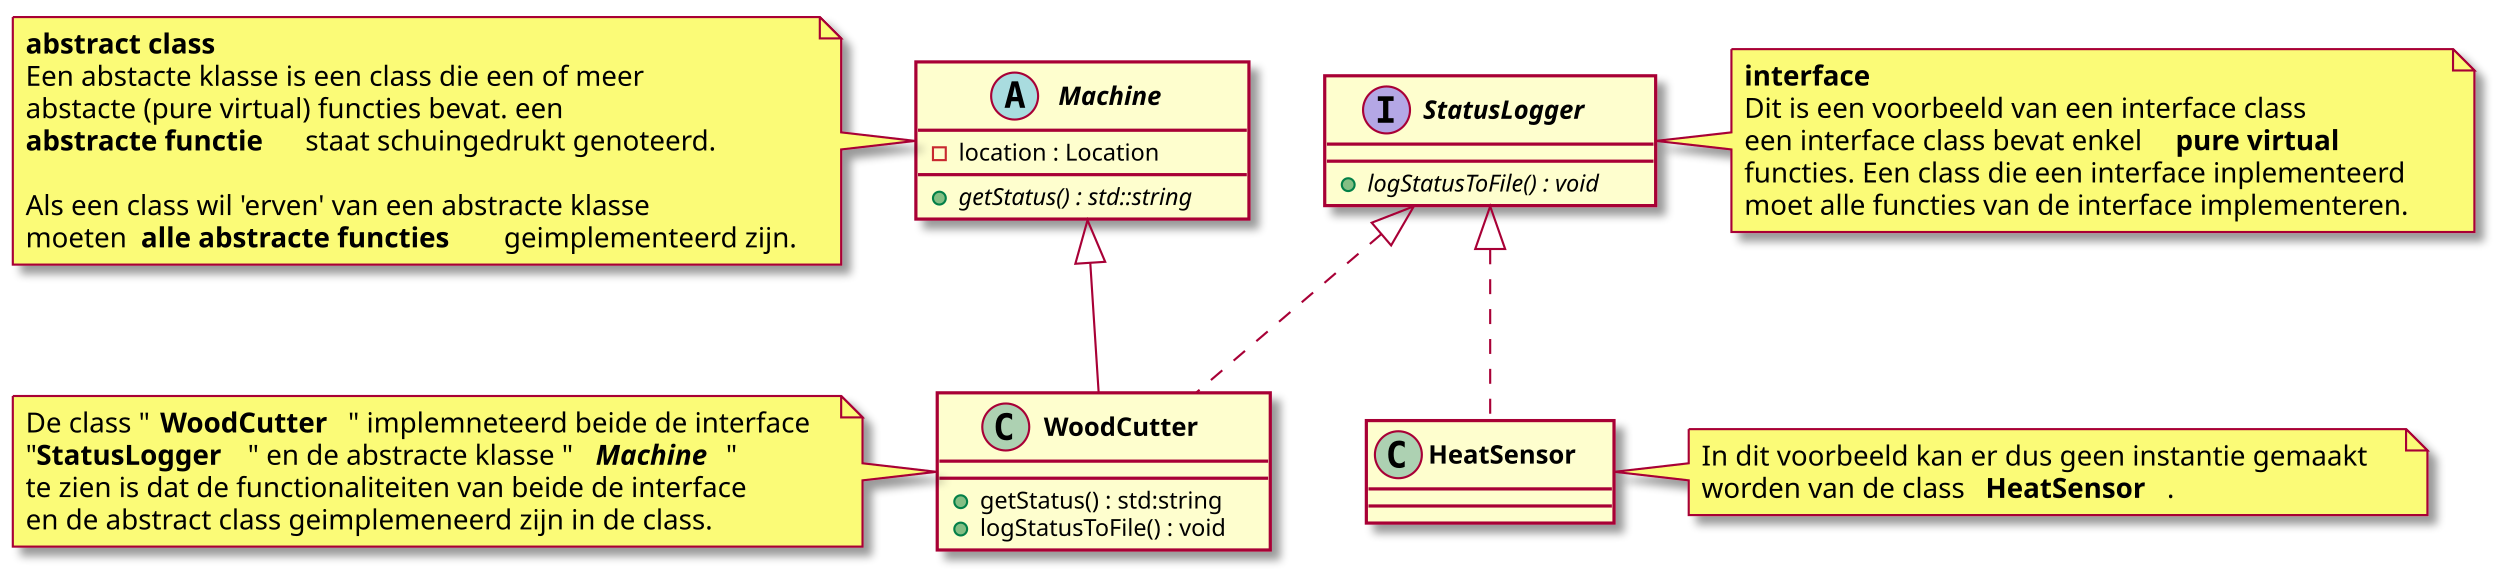
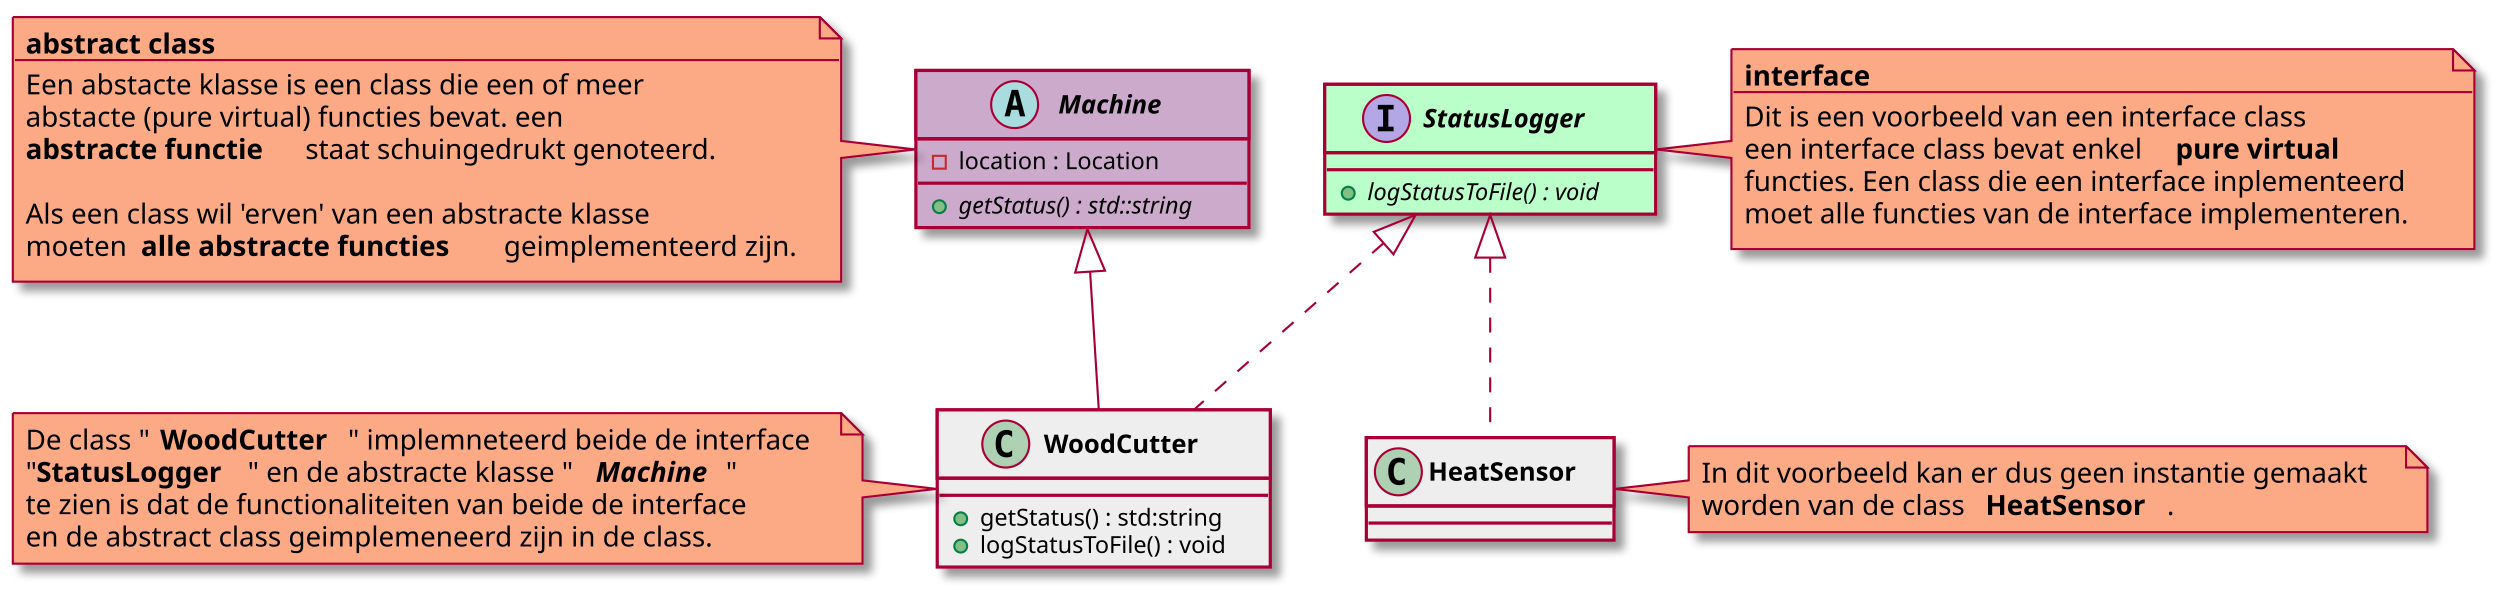
- <svg xmlns="http://www.w3.org/2000/svg" contentScriptType="application/ecmascript" contentStyleType="text/css" height="268px" preserveAspectRatio="none" style="width:1171px;height:268px;" version="1.1" viewBox="0 0 1171 268" width="1171px" zoomAndPan="magnify">
+ <svg xmlns="http://www.w3.org/2000/svg" contentScriptType="application/ecmascript" contentStyleType="text/css" height="276px" preserveAspectRatio="none" style="width:1171px;height:276px;" version="1.1" viewBox="0 0 1171 276" width="1171px" zoomAndPan="magnify">
  <defs>
-     <filter height="300%" id="f1ggy7as2zx0tf" width="300%" x="-1" y="-1">
+     <filter height="300%" id="fogljzorv9qru" width="300%" x="-1" y="-1">
      <feGaussianBlur result="blurOut" stdDeviation="2.0" />
      <feColorMatrix in="blurOut" result="blurOut2" type="matrix" values="0 0 0 0 0 0 0 0 0 0 0 0 0 0 0 0 0 0 .4 0" />
      <feOffset dx="4.0" dy="4.0" in="blurOut2" result="blurOut3" />
      <feBlend in="SourceGraphic" in2="blurOut3" mode="normal" />
    </filter>
  </defs>
  <g>
-     <rect fill="#FEFECE" filter="url(#f1ggy7as2zx0tf)" height="73.609" id="class1" style="stroke: #A80036; stroke-width: 1.5;" width="156" x="429" y="29" />
-     <ellipse cx="475.25" cy="45" fill="#A9DCDF" rx="11" ry="11" style="stroke: #A80036; stroke-width: 1.0;" />
-     <path d="M475.359,40.344 L474.203,45.422 L476.531,45.422 L475.359,40.344 Z M473.875,38.109 L476.859,38.109 L480.219,50.5 L477.766,50.5 L477,47.438 L473.719,47.438 L472.969,50.5 L470.531,50.5 L473.875,38.109 Z " />
-     <text fill="#000000" font-family="sans-serif" font-size="12" font-style="italic" font-weight="bold" lengthAdjust="spacingAndGlyphs" textLength="55" x="495.75" y="49.154">Machine</text>
-     <line style="stroke: #A80036; stroke-width: 1.5;" x1="430" x2="584" y1="61" y2="61" />
-     <rect fill="none" height="6" style="stroke: #C82930; stroke-width: 1.0;" width="6" x="437" y="69" />
-     <text fill="#000000" font-family="sans-serif" font-size="11" lengthAdjust="spacingAndGlyphs" textLength="103" x="449" y="75.21">location : Location</text>
-     <line style="stroke: #A80036; stroke-width: 1.5;" x1="430" x2="584" y1="81.805" y2="81.805" />
-     <ellipse cx="440" cy="92.805" fill="#84BE84" rx="3" ry="3" style="stroke: #038048; stroke-width: 1.0;" />
-     <text fill="#000000" font-family="sans-serif" font-size="11" font-style="italic" lengthAdjust="spacingAndGlyphs" textLength="130" x="449" y="96.015">getStatus() : std::string</text>
-     <rect fill="#FEFECE" filter="url(#f1ggy7as2zx0tf)" height="60.805" id="interface1" style="stroke: #A80036; stroke-width: 1.5;" width="155" x="620.5" y="35.5" />
-     <ellipse cx="649.45" cy="51.5" fill="#B4A7E5" rx="11" ry="11" style="stroke: #A80036; stroke-width: 1.0;" />
-     <path d="M645.372,47.266 L645.372,45.109 L652.763,45.109 L652.763,47.266 L650.294,47.266 L650.294,55.344 L652.763,55.344 L652.763,57.5 L645.372,57.5 L645.372,55.344 L647.841,55.344 L647.841,47.266 L645.372,47.266 Z " />
-     <text fill="#000000" font-family="sans-serif" font-size="12" font-style="italic" font-weight="bold" lengthAdjust="spacingAndGlyphs" textLength="92" x="666.55" y="55.654">StatusLogger</text>
-     <line style="stroke: #A80036; stroke-width: 1.5;" x1="621.5" x2="774.5" y1="67.5" y2="67.5" />
-     <line style="stroke: #A80036; stroke-width: 1.5;" x1="621.5" x2="774.5" y1="75.5" y2="75.5" />
-     <ellipse cx="631.5" cy="86.5" fill="#84BE84" rx="3" ry="3" style="stroke: #038048; stroke-width: 1.0;" />
-     <text fill="#000000" font-family="sans-serif" font-size="11" font-style="italic" lengthAdjust="spacingAndGlyphs" textLength="129" x="640.5" y="89.71">logStatusToFile() : void</text>
-     <rect fill="#FEFECE" filter="url(#f1ggy7as2zx0tf)" height="73.609" id="class2" style="stroke: #A80036; stroke-width: 1.5;" width="156" x="439" y="184" />
-     <ellipse cx="471.1" cy="200" fill="#ADD1B2" rx="11" ry="11" style="stroke: #A80036; stroke-width: 1.0;" />
-     <path d="M474.069,205.641 Q473.491,205.938 472.85,206.078 Q472.209,206.234 471.506,206.234 Q469.006,206.234 467.678,204.594 Q466.366,202.938 466.366,199.812 Q466.366,196.688 467.678,195.031 Q469.006,193.375 471.506,193.375 Q472.209,193.375 472.85,193.531 Q473.506,193.688 474.069,193.984 L474.069,196.703 Q473.444,196.125 472.85,195.859 Q472.256,195.578 471.631,195.578 Q470.288,195.578 469.6,196.656 Q468.913,197.719 468.913,199.812 Q468.913,201.906 469.6,202.984 Q470.288,204.047 471.631,204.047 Q472.256,204.047 472.85,203.781 Q473.444,203.5 474.069,202.922 L474.069,205.641 Z " />
-     <text fill="#000000" font-family="sans-serif" font-size="12" font-weight="bold" lengthAdjust="spacingAndGlyphs" textLength="86" x="488.9" y="204.154">WoodCutter</text>
-     <line style="stroke: #A80036; stroke-width: 1.5;" x1="440" x2="594" y1="216" y2="216" />
+     <rect fill="#CBAACB" filter="url(#fogljzorv9qru)" height="73.609" id="class1" style="stroke: #A80036; stroke-width: 1.5;" width="156" x="429" y="33" />
+     <rect fill="#CBAACB" height="32" style="stroke: #A80036; stroke-width: 1.5;" width="156" x="429" y="33" />
+     <ellipse cx="475.25" cy="49" fill="#A9DCDF" rx="11" ry="11" style="stroke: #A80036; stroke-width: 1.0;" />
+     <path d="M475.359,44.344 L474.203,49.422 L476.531,49.422 L475.359,44.344 Z M473.875,42.109 L476.859,42.109 L480.219,54.5 L477.766,54.5 L477,51.438 L473.719,51.438 L472.969,54.5 L470.531,54.5 L473.875,42.109 Z " />
+     <text fill="#000000" font-family="sans-serif" font-size="12" font-style="italic" font-weight="bold" lengthAdjust="spacingAndGlyphs" textLength="55" x="495.75" y="53.154">Machine</text>
+     <line style="stroke: #A80036; stroke-width: 1.5;" x1="430" x2="584" y1="65" y2="65" />
+     <rect fill="none" height="6" style="stroke: #C82930; stroke-width: 1.0;" width="6" x="437" y="73" />
+     <text fill="#000000" font-family="sans-serif" font-size="11" lengthAdjust="spacingAndGlyphs" textLength="103" x="449" y="79.21">location : Location</text>
+     <line style="stroke: #A80036; stroke-width: 1.5;" x1="430" x2="584" y1="85.805" y2="85.805" />
+     <ellipse cx="440" cy="96.805" fill="#84BE84" rx="3" ry="3" style="stroke: #038048; stroke-width: 1.0;" />
+     <text fill="#000000" font-family="sans-serif" font-size="11" font-style="italic" lengthAdjust="spacingAndGlyphs" textLength="130" x="449" y="100.015">getStatus() : std::string</text>
+     <rect fill="#BAFFC9" filter="url(#fogljzorv9qru)" height="60.805" id="interface1" style="stroke: #A80036; stroke-width: 1.5;" width="155" x="620.5" y="39.5" />
+     <rect fill="#BAFFC9" height="32" style="stroke: #A80036; stroke-width: 1.5;" width="155" x="620.5" y="39.5" />
+     <ellipse cx="649.45" cy="55.5" fill="#B4A7E5" rx="11" ry="11" style="stroke: #A80036; stroke-width: 1.0;" />
+     <path d="M645.372,51.266 L645.372,49.109 L652.763,49.109 L652.763,51.266 L650.294,51.266 L650.294,59.344 L652.763,59.344 L652.763,61.5 L645.372,61.5 L645.372,59.344 L647.841,59.344 L647.841,51.266 L645.372,51.266 Z " />
+     <text fill="#000000" font-family="sans-serif" font-size="12" font-style="italic" font-weight="bold" lengthAdjust="spacingAndGlyphs" textLength="92" x="666.55" y="59.654">StatusLogger</text>
+     <line style="stroke: #A80036; stroke-width: 1.5;" x1="621.5" x2="774.5" y1="71.5" y2="71.5" />
+     <line style="stroke: #A80036; stroke-width: 1.5;" x1="621.5" x2="774.5" y1="79.5" y2="79.5" />
+     <ellipse cx="631.5" cy="90.5" fill="#84BE84" rx="3" ry="3" style="stroke: #038048; stroke-width: 1.0;" />
+     <text fill="#000000" font-family="sans-serif" font-size="11" font-style="italic" lengthAdjust="spacingAndGlyphs" textLength="129" x="640.5" y="93.71">logStatusToFile() : void</text>
+     <rect fill="#EEEEEE" filter="url(#fogljzorv9qru)" height="73.609" id="class2" style="stroke: #A80036; stroke-width: 1.5;" width="156" x="439" y="192" />
+     <rect fill="#EEEEEE" height="32" style="stroke: #A80036; stroke-width: 1.5;" width="156" x="439" y="192" />
+     <ellipse cx="471.1" cy="208" fill="#ADD1B2" rx="11" ry="11" style="stroke: #A80036; stroke-width: 1.0;" />
+     <path d="M474.069,213.641 Q473.491,213.938 472.85,214.078 Q472.209,214.234 471.506,214.234 Q469.006,214.234 467.678,212.594 Q466.366,210.938 466.366,207.812 Q466.366,204.688 467.678,203.031 Q469.006,201.375 471.506,201.375 Q472.209,201.375 472.85,201.531 Q473.506,201.688 474.069,201.984 L474.069,204.703 Q473.444,204.125 472.85,203.859 Q472.256,203.578 471.631,203.578 Q470.288,203.578 469.6,204.656 Q468.913,205.719 468.913,207.812 Q468.913,209.906 469.6,210.984 Q470.288,212.047 471.631,212.047 Q472.256,212.047 472.85,211.781 Q473.444,211.5 474.069,210.922 L474.069,213.641 Z " />
+     <text fill="#000000" font-family="sans-serif" font-size="12" font-weight="bold" lengthAdjust="spacingAndGlyphs" textLength="86" x="488.9" y="212.154">WoodCutter</text>
    <line style="stroke: #A80036; stroke-width: 1.5;" x1="440" x2="594" y1="224" y2="224" />
-     <ellipse cx="450" cy="235" fill="#84BE84" rx="3" ry="3" style="stroke: #038048; stroke-width: 1.0;" />
-     <text fill="#000000" font-family="sans-serif" font-size="11" lengthAdjust="spacingAndGlyphs" textLength="130" x="459" y="238.21">getStatus() : std:string</text>
-     <ellipse cx="450" cy="247.805" fill="#84BE84" rx="3" ry="3" style="stroke: #038048; stroke-width: 1.0;" />
-     <text fill="#000000" font-family="sans-serif" font-size="11" lengthAdjust="spacingAndGlyphs" textLength="130" x="459" y="251.015">logStatusToFile() : void</text>
-     <rect fill="#FEFECE" filter="url(#f1ggy7as2zx0tf)" height="48" id="class3" style="stroke: #A80036; stroke-width: 1.5;" width="116" x="640" y="197" />
-     <ellipse cx="655" cy="213" fill="#ADD1B2" rx="11" ry="11" style="stroke: #A80036; stroke-width: 1.0;" />
-     <path d="M657.969,218.641 Q657.391,218.938 656.75,219.078 Q656.109,219.234 655.406,219.234 Q652.906,219.234 651.578,217.594 Q650.266,215.938 650.266,212.812 Q650.266,209.688 651.578,208.031 Q652.906,206.375 655.406,206.375 Q656.109,206.375 656.75,206.531 Q657.406,206.688 657.969,206.984 L657.969,209.703 Q657.344,209.125 656.75,208.859 Q656.156,208.578 655.531,208.578 Q654.188,208.578 653.5,209.656 Q652.812,210.719 652.812,212.812 Q652.812,214.906 653.5,215.984 Q654.188,217.047 655.531,217.047 Q656.156,217.047 656.75,216.781 Q657.344,216.5 657.969,215.922 L657.969,218.641 Z " />
-     <text fill="#000000" font-family="sans-serif" font-size="12" font-weight="bold" lengthAdjust="spacingAndGlyphs" textLength="84" x="669" y="217.154">HeatSensor</text>
-     <line style="stroke: #A80036; stroke-width: 1.5;" x1="641" x2="755" y1="229" y2="229" />
+     <line style="stroke: #A80036; stroke-width: 1.5;" x1="440" x2="594" y1="232" y2="232" />
+     <ellipse cx="450" cy="243" fill="#84BE84" rx="3" ry="3" style="stroke: #038048; stroke-width: 1.0;" />
+     <text fill="#000000" font-family="sans-serif" font-size="11" lengthAdjust="spacingAndGlyphs" textLength="130" x="459" y="246.21">getStatus() : std:string</text>
+     <ellipse cx="450" cy="255.805" fill="#84BE84" rx="3" ry="3" style="stroke: #038048; stroke-width: 1.0;" />
+     <text fill="#000000" font-family="sans-serif" font-size="11" lengthAdjust="spacingAndGlyphs" textLength="130" x="459" y="259.015">logStatusToFile() : void</text>
+     <rect fill="#EEEEEE" filter="url(#fogljzorv9qru)" height="48" id="class3" style="stroke: #A80036; stroke-width: 1.5;" width="116" x="640" y="205" />
+     <rect fill="#EEEEEE" height="32" style="stroke: #A80036; stroke-width: 1.5;" width="116" x="640" y="205" />
+     <ellipse cx="655" cy="221" fill="#ADD1B2" rx="11" ry="11" style="stroke: #A80036; stroke-width: 1.0;" />
+     <path d="M657.969,226.641 Q657.391,226.938 656.75,227.078 Q656.109,227.234 655.406,227.234 Q652.906,227.234 651.578,225.594 Q650.266,223.938 650.266,220.812 Q650.266,217.688 651.578,216.031 Q652.906,214.375 655.406,214.375 Q656.109,214.375 656.75,214.531 Q657.406,214.688 657.969,214.984 L657.969,217.703 Q657.344,217.125 656.75,216.859 Q656.156,216.578 655.531,216.578 Q654.188,216.578 653.5,217.656 Q652.812,218.719 652.812,220.812 Q652.812,222.906 653.5,223.984 Q654.188,225.047 655.531,225.047 Q656.156,225.047 656.75,224.781 Q657.344,224.5 657.969,223.922 L657.969,226.641 Z " />
+     <text fill="#000000" font-family="sans-serif" font-size="12" font-weight="bold" lengthAdjust="spacingAndGlyphs" textLength="84" x="669" y="225.154">HeatSensor</text>
    <line style="stroke: #A80036; stroke-width: 1.5;" x1="641" x2="755" y1="237" y2="237" />
-     <path d="M811,23 L811,62 L775.636,66 L811,70 L811,108.664 A0,0 0 0 0 811,108.664 L1159,108.664 A0,0 0 0 0 1159,108.664 L1159,33 L1149,23 L811,23 A0,0 0 0 0 811,23 " fill="#FBFB77" filter="url(#f1ggy7as2zx0tf)" style="stroke: #A80036; stroke-width: 1.0;" />
-     <path d="M1149,23 L1149,33 L1159,33 L1149,23 " fill="#FBFB77" style="stroke: #A80036; stroke-width: 1.0;" />
+     <line style="stroke: #A80036; stroke-width: 1.5;" x1="641" x2="755" y1="245" y2="245" />
+     <path d="M811,23 L811,66 L775.636,70 L811,74 L811,116.664 A0,0 0 0 0 811,116.664 L1159,116.664 A0,0 0 0 0 1159,116.664 L1159,33 L1149,23 L811,23 A0,0 0 0 0 811,23 " fill="#FCA985" filter="url(#fogljzorv9qru)" style="stroke: #A80036; stroke-width: 1.0;" />
+     <path d="M1149,23 L1149,33 L1159,33 L1149,23 " fill="#FCA985" style="stroke: #A80036; stroke-width: 1.0;" />
    <text fill="#000000" font-family="sans-serif" font-size="13" font-weight="bold" lengthAdjust="spacingAndGlyphs" textLength="66" x="817" y="40.067">interface</text>
-     <text fill="#000000" font-family="sans-serif" font-size="13" lengthAdjust="spacingAndGlyphs" textLength="278" x="817" y="55.2">Dit is een voorbeeld van een interface class</text>
-     <text fill="#000000" font-family="sans-serif" font-size="13" lengthAdjust="spacingAndGlyphs" textLength="198" x="817" y="70.332">een interface class bevat enkel</text>
-     <text fill="#000000" font-family="sans-serif" font-size="13" font-weight="bold" lengthAdjust="spacingAndGlyphs" textLength="85" x="1019" y="70.332">pure virtual</text>
-     <text fill="#000000" font-family="sans-serif" font-size="13" lengthAdjust="spacingAndGlyphs" textLength="326" x="817" y="85.465">functies. Een class die een interface inplementeerd</text>
-     <text fill="#000000" font-family="sans-serif" font-size="13" lengthAdjust="spacingAndGlyphs" textLength="327" x="817" y="100.598">moet alle functies van de interface implementeren.</text>
-     <path d="M791,201 L791,217 L756.188,221 L791,225 L791,241.266 A0,0 0 0 0 791,241.266 L1137,241.266 A0,0 0 0 0 1137,241.266 L1137,211 L1127,201 L791,201 A0,0 0 0 0 791,201 " fill="#FBFB77" filter="url(#f1ggy7as2zx0tf)" style="stroke: #A80036; stroke-width: 1.0;" />
-     <path d="M1127,201 L1127,211 L1137,211 L1127,201 " fill="#FBFB77" style="stroke: #A80036; stroke-width: 1.0;" />
-     <text fill="#000000" font-family="sans-serif" font-size="13" lengthAdjust="spacingAndGlyphs" textLength="325" x="797" y="218.067">In dit voorbeeld kan er dus geen instantie gemaakt</text>
-     <text fill="#000000" font-family="sans-serif" font-size="13" lengthAdjust="spacingAndGlyphs" textLength="129" x="797" y="233.2">worden van de class</text>
-     <text fill="#000000" font-family="sans-serif" font-size="13" font-weight="bold" lengthAdjust="spacingAndGlyphs" textLength="85" x="930" y="233.2">HeatSensor</text>
-     <text fill="#000000" font-family="sans-serif" font-size="13" lengthAdjust="spacingAndGlyphs" textLength="4" x="1015" y="233.2">.</text>
-     <path d="M6,8 L6,123.93 A0,0 0 0 0 6,123.93 L394,123.93 A0,0 0 0 0 394,123.93 L394,70 L428.62,66 L394,62 L394,18 L384,8 L6,8 A0,0 0 0 0 6,8 " fill="#FBFB77" filter="url(#f1ggy7as2zx0tf)" style="stroke: #A80036; stroke-width: 1.0;" />
-     <path d="M384,8 L384,18 L394,18 L384,8 " fill="#FBFB77" style="stroke: #A80036; stroke-width: 1.0;" />
+     <line style="stroke: #A80036; stroke-width: 1.0;" x1="812" x2="1158" y1="43.133" y2="43.133" />
+     <text fill="#000000" font-family="sans-serif" font-size="13" lengthAdjust="spacingAndGlyphs" textLength="278" x="817" y="59.2">Dit is een voorbeeld van een interface class</text>
+     <text fill="#000000" font-family="sans-serif" font-size="13" lengthAdjust="spacingAndGlyphs" textLength="198" x="817" y="74.332">een interface class bevat enkel</text>
+     <text fill="#000000" font-family="sans-serif" font-size="13" font-weight="bold" lengthAdjust="spacingAndGlyphs" textLength="85" x="1019" y="74.332">pure virtual</text>
+     <text fill="#000000" font-family="sans-serif" font-size="13" lengthAdjust="spacingAndGlyphs" textLength="326" x="817" y="89.465">functies. Een class die een interface inplementeerd</text>
+     <text fill="#000000" font-family="sans-serif" font-size="13" lengthAdjust="spacingAndGlyphs" textLength="327" x="817" y="104.598">moet alle functies van de interface implementeren.</text>
+     <path d="M791,209 L791,225 L756.188,229 L791,233 L791,249.266 A0,0 0 0 0 791,249.266 L1137,249.266 A0,0 0 0 0 1137,249.266 L1137,219 L1127,209 L791,209 A0,0 0 0 0 791,209 " fill="#FCA985" filter="url(#fogljzorv9qru)" style="stroke: #A80036; stroke-width: 1.0;" />
+     <path d="M1127,209 L1127,219 L1137,219 L1127,209 " fill="#FCA985" style="stroke: #A80036; stroke-width: 1.0;" />
+     <text fill="#000000" font-family="sans-serif" font-size="13" lengthAdjust="spacingAndGlyphs" textLength="325" x="797" y="226.067">In dit voorbeeld kan er dus geen instantie gemaakt</text>
+     <text fill="#000000" font-family="sans-serif" font-size="13" lengthAdjust="spacingAndGlyphs" textLength="129" x="797" y="241.2">worden van de class</text>
+     <text fill="#000000" font-family="sans-serif" font-size="13" font-weight="bold" lengthAdjust="spacingAndGlyphs" textLength="85" x="930" y="241.2">HeatSensor</text>
+     <text fill="#000000" font-family="sans-serif" font-size="13" lengthAdjust="spacingAndGlyphs" textLength="4" x="1015" y="241.2">.</text>
+     <path d="M6,8 L6,131.93 A0,0 0 0 0 6,131.93 L394,131.93 A0,0 0 0 0 394,131.93 L394,74 L428.62,70 L394,66 L394,18 L384,8 L6,8 A0,0 0 0 0 6,8 " fill="#FCA985" filter="url(#fogljzorv9qru)" style="stroke: #A80036; stroke-width: 1.0;" />
+     <path d="M384,8 L384,18 L394,18 L384,8 " fill="#FCA985" style="stroke: #A80036; stroke-width: 1.0;" />
    <text fill="#000000" font-family="sans-serif" font-size="13" font-weight="bold" lengthAdjust="spacingAndGlyphs" textLength="104" x="12" y="25.067">abstract class</text>
-     <text fill="#000000" font-family="sans-serif" font-size="13" lengthAdjust="spacingAndGlyphs" textLength="311" x="12" y="40.2">Een abstacte klasse is een class die een of meer</text>
-     <text fill="#000000" font-family="sans-serif" font-size="13" lengthAdjust="spacingAndGlyphs" textLength="268" x="12" y="55.333">abstacte (pure virtual) functies bevat. een</text>
-     <text fill="#000000" font-family="sans-serif" font-size="13" font-weight="bold" lengthAdjust="spacingAndGlyphs" textLength="127" x="12" y="70.465">abstracte functie</text>
-     <text fill="#000000" font-family="sans-serif" font-size="13" lengthAdjust="spacingAndGlyphs" textLength="201" x="143" y="70.465">staat schuingedrukt genoteerd.</text>
-     <text fill="#000000" font-family="sans-serif" font-size="13" lengthAdjust="spacingAndGlyphs" textLength="0" x="16" y="85.598" />
-     <text fill="#000000" font-family="sans-serif" font-size="13" lengthAdjust="spacingAndGlyphs" textLength="312" x="12" y="100.731">Als een class wil 'erven' van een abstracte klasse</text>
-     <text fill="#000000" font-family="sans-serif" font-size="13" lengthAdjust="spacingAndGlyphs" textLength="50" x="12" y="115.864">moeten</text>
-     <text fill="#000000" font-family="sans-serif" font-size="13" font-weight="bold" lengthAdjust="spacingAndGlyphs" textLength="166" x="66" y="115.864">alle abstracte functies</text>
-     <text fill="#000000" font-family="sans-serif" font-size="13" lengthAdjust="spacingAndGlyphs" textLength="143" x="236" y="115.864">geimplementeerd zijn.</text>
-     <path d="M6,185.5 L6,256.031 A0,0 0 0 0 6,256.031 L404,256.031 A0,0 0 0 0 404,256.031 L404,225 L438.614,221 L404,217 L404,195.5 L394,185.5 L6,185.5 A0,0 0 0 0 6,185.5 " fill="#FBFB77" filter="url(#f1ggy7as2zx0tf)" style="stroke: #A80036; stroke-width: 1.0;" />
-     <path d="M394,185.5 L394,195.5 L404,195.5 L394,185.5 " fill="#FBFB77" style="stroke: #A80036; stroke-width: 1.0;" />
-     <text fill="#000000" font-family="sans-serif" font-size="13" lengthAdjust="spacingAndGlyphs" textLength="63" x="12" y="202.567">De class "</text>
-     <text fill="#000000" font-family="sans-serif" font-size="13" font-weight="bold" lengthAdjust="spacingAndGlyphs" textLength="88" x="75" y="202.567">WoodCutter</text>
-     <text fill="#000000" font-family="sans-serif" font-size="13" lengthAdjust="spacingAndGlyphs" textLength="226" x="163" y="202.567">" implemneteerd beide de interface</text>
-     <text fill="#000000" font-family="sans-serif" font-size="13" lengthAdjust="spacingAndGlyphs" textLength="5" x="12" y="217.7">"</text>
-     <text fill="#000000" font-family="sans-serif" font-size="13" font-weight="bold" lengthAdjust="spacingAndGlyphs" textLength="99" x="17" y="217.7">StatusLogger</text>
-     <text fill="#000000" font-family="sans-serif" font-size="13" lengthAdjust="spacingAndGlyphs" textLength="163" x="116" y="217.7">" en de abstracte klasse "</text>
-     <text fill="#000000" font-family="sans-serif" font-size="13" font-style="italic" font-weight="bold" lengthAdjust="spacingAndGlyphs" textLength="61" x="279" y="217.7">Machine</text>
-     <text fill="#000000" font-family="sans-serif" font-size="13" lengthAdjust="spacingAndGlyphs" textLength="5" x="340" y="217.7">"</text>
-     <text fill="#000000" font-family="sans-serif" font-size="13" lengthAdjust="spacingAndGlyphs" textLength="354" x="12" y="232.833">te zien is dat de functionaliteiten van beide de interface</text>
-     <text fill="#000000" font-family="sans-serif" font-size="13" lengthAdjust="spacingAndGlyphs" textLength="342" x="12" y="247.965">en de abstract class geimplemeneerd zijn in de class.</text>
-     <path d="M510.695,123.265 C512.002,143.524 513.437,165.767 514.607,183.908 " fill="none" id="class1&lt;-class2" style="stroke: #A80036; stroke-width: 1.0;" />
-     <polygon fill="none" points="503.697,123.536,509.395,103.126,517.668,122.634,503.697,123.536" style="stroke: #A80036; stroke-width: 1.0;" />
-     <path d="M646.952,109.716 C619.646,133.098 586.384,161.583 560.347,183.88 " fill="none" id="interface1&lt;-class2" style="stroke: #A80036; stroke-width: 1.0; stroke-dasharray: 7.0,7.0;" />
-     <polygon fill="none" points="642.496,104.315,662.24,96.623,651.602,114.949,642.496,104.315" style="stroke: #A80036; stroke-width: 1.0;" />
-     <path d="M698,116.779 C698,143.571 698,175.218 698,196.552 " fill="none" id="interface1&lt;-class3" style="stroke: #A80036; stroke-width: 1.0; stroke-dasharray: 7.0,7.0;" />
-     <polygon fill="none" points="691,116.623,698,96.623,705,116.623,691,116.623" style="stroke: #A80036; stroke-width: 1.0;" />
+     <line style="stroke: #A80036; stroke-width: 1.0;" x1="7" x2="393" y1="28.133" y2="28.133" />
+     <text fill="#000000" font-family="sans-serif" font-size="13" lengthAdjust="spacingAndGlyphs" textLength="311" x="12" y="44.2">Een abstacte klasse is een class die een of meer</text>
+     <text fill="#000000" font-family="sans-serif" font-size="13" lengthAdjust="spacingAndGlyphs" textLength="268" x="12" y="59.333">abstacte (pure virtual) functies bevat. een</text>
+     <text fill="#000000" font-family="sans-serif" font-size="13" font-weight="bold" lengthAdjust="spacingAndGlyphs" textLength="127" x="12" y="74.465">abstracte functie</text>
+     <text fill="#000000" font-family="sans-serif" font-size="13" lengthAdjust="spacingAndGlyphs" textLength="201" x="143" y="74.465">staat schuingedrukt genoteerd.</text>
+     <text fill="#000000" font-family="sans-serif" font-size="13" lengthAdjust="spacingAndGlyphs" textLength="0" x="16" y="89.598" />
+     <text fill="#000000" font-family="sans-serif" font-size="13" lengthAdjust="spacingAndGlyphs" textLength="312" x="12" y="104.731">Als een class wil 'erven' van een abstracte klasse</text>
+     <text fill="#000000" font-family="sans-serif" font-size="13" lengthAdjust="spacingAndGlyphs" textLength="50" x="12" y="119.864">moeten</text>
+     <text fill="#000000" font-family="sans-serif" font-size="13" font-weight="bold" lengthAdjust="spacingAndGlyphs" textLength="166" x="66" y="119.864">alle abstracte functies</text>
+     <text fill="#000000" font-family="sans-serif" font-size="13" lengthAdjust="spacingAndGlyphs" textLength="143" x="236" y="119.864">geimplementeerd zijn.</text>
+     <path d="M6,193.5 L6,264.031 A0,0 0 0 0 6,264.031 L404,264.031 A0,0 0 0 0 404,264.031 L404,233 L438.614,229 L404,225 L404,203.5 L394,193.5 L6,193.5 A0,0 0 0 0 6,193.5 " fill="#FCA985" filter="url(#fogljzorv9qru)" style="stroke: #A80036; stroke-width: 1.0;" />
+     <path d="M394,193.5 L394,203.5 L404,203.5 L394,193.5 " fill="#FCA985" style="stroke: #A80036; stroke-width: 1.0;" />
+     <text fill="#000000" font-family="sans-serif" font-size="13" lengthAdjust="spacingAndGlyphs" textLength="63" x="12" y="210.567">De class "</text>
+     <text fill="#000000" font-family="sans-serif" font-size="13" font-weight="bold" lengthAdjust="spacingAndGlyphs" textLength="88" x="75" y="210.567">WoodCutter</text>
+     <text fill="#000000" font-family="sans-serif" font-size="13" lengthAdjust="spacingAndGlyphs" textLength="226" x="163" y="210.567">" implemneteerd beide de interface</text>
+     <text fill="#000000" font-family="sans-serif" font-size="13" lengthAdjust="spacingAndGlyphs" textLength="5" x="12" y="225.7">"</text>
+     <text fill="#000000" font-family="sans-serif" font-size="13" font-weight="bold" lengthAdjust="spacingAndGlyphs" textLength="99" x="17" y="225.7">StatusLogger</text>
+     <text fill="#000000" font-family="sans-serif" font-size="13" lengthAdjust="spacingAndGlyphs" textLength="163" x="116" y="225.7">" en de abstracte klasse "</text>
+     <text fill="#000000" font-family="sans-serif" font-size="13" font-style="italic" font-weight="bold" lengthAdjust="spacingAndGlyphs" textLength="61" x="279" y="225.7">Machine</text>
+     <text fill="#000000" font-family="sans-serif" font-size="13" lengthAdjust="spacingAndGlyphs" textLength="5" x="340" y="225.7">"</text>
+     <text fill="#000000" font-family="sans-serif" font-size="13" lengthAdjust="spacingAndGlyphs" textLength="354" x="12" y="240.833">te zien is dat de functionaliteiten van beide de interface</text>
+     <text fill="#000000" font-family="sans-serif" font-size="13" lengthAdjust="spacingAndGlyphs" textLength="342" x="12" y="255.965">en de abstract class geimplemeneerd zijn in de class.</text>
+     <path d="M510.607,127.358 C511.961,148.881 513.463,172.755 514.67,191.955 " fill="none" id="class1&lt;-class2" style="stroke: #A80036; stroke-width: 1.0;" />
+     <polygon fill="none" points="503.614,127.678,509.345,107.278,517.586,126.8,503.614,127.678" style="stroke: #A80036; stroke-width: 1.0;" />
+     <path d="M647.989,113.933 C620.175,138.366 585.934,168.445 559.437,191.722 " fill="none" id="interface1&lt;-class2" style="stroke: #A80036; stroke-width: 1.0; stroke-dasharray: 7.0,7.0;" />
+     <polygon fill="none" points="643.456,108.597,663.101,100.657,652.695,119.115,643.456,108.597" style="stroke: #A80036; stroke-width: 1.0;" />
+     <path d="M698,120.77 C698,148.845 698,182.443 698,204.678 " fill="none" id="interface1&lt;-class3" style="stroke: #A80036; stroke-width: 1.0; stroke-dasharray: 7.0,7.0;" />
+     <polygon fill="none" points="691,120.657,698,100.657,705,120.657,691,120.657" style="stroke: #A80036; stroke-width: 1.0;" />
  </g>
</svg>
